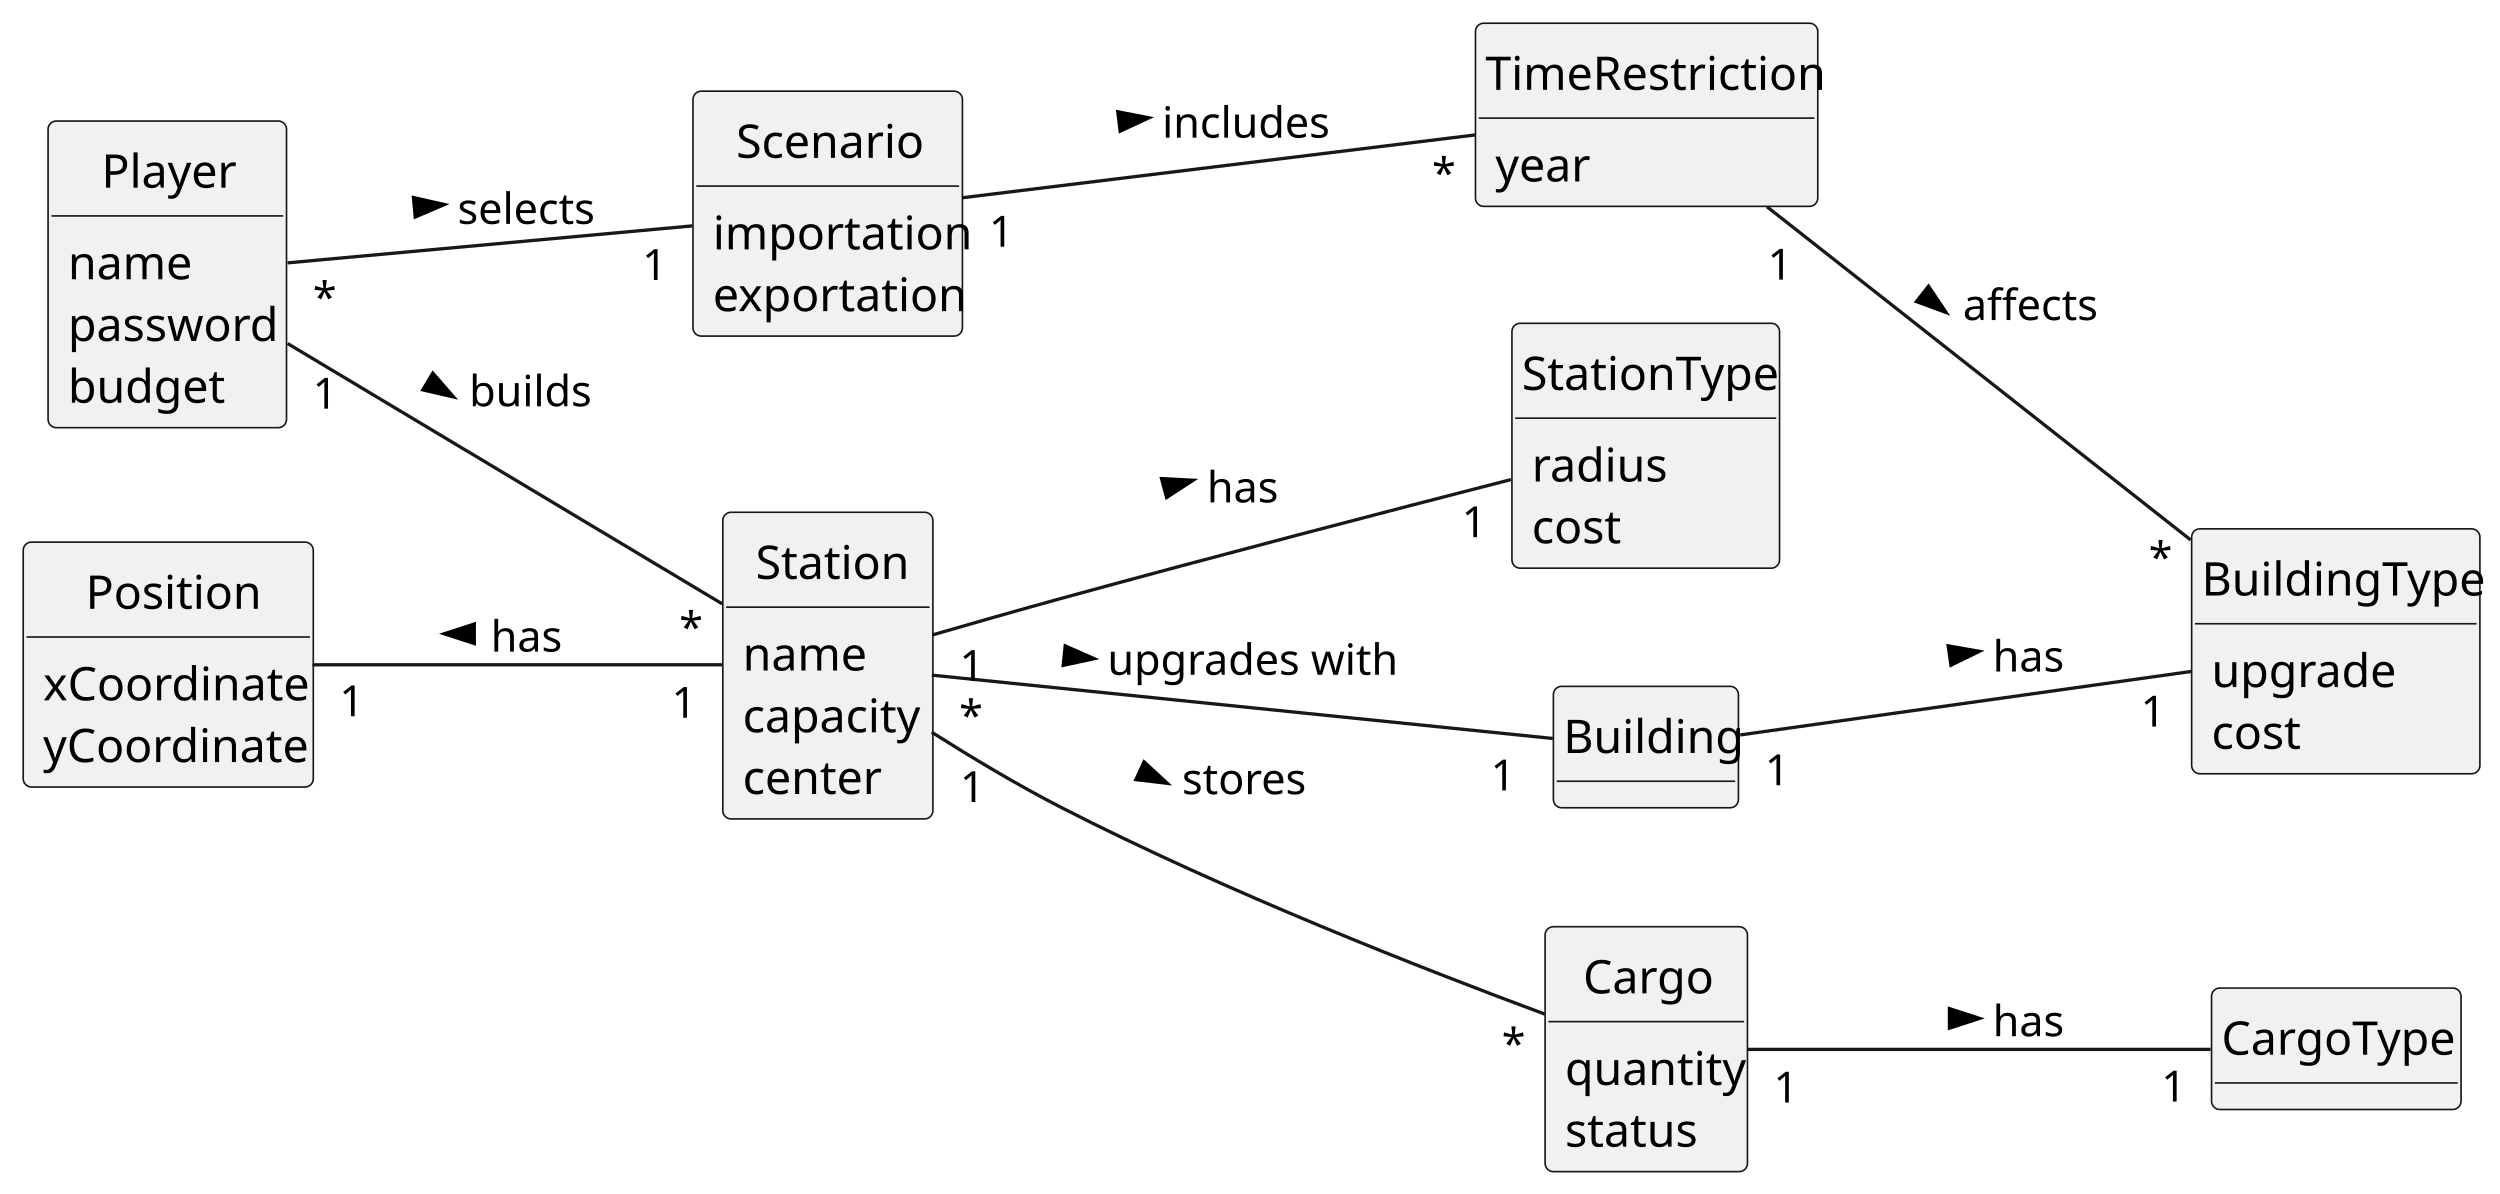
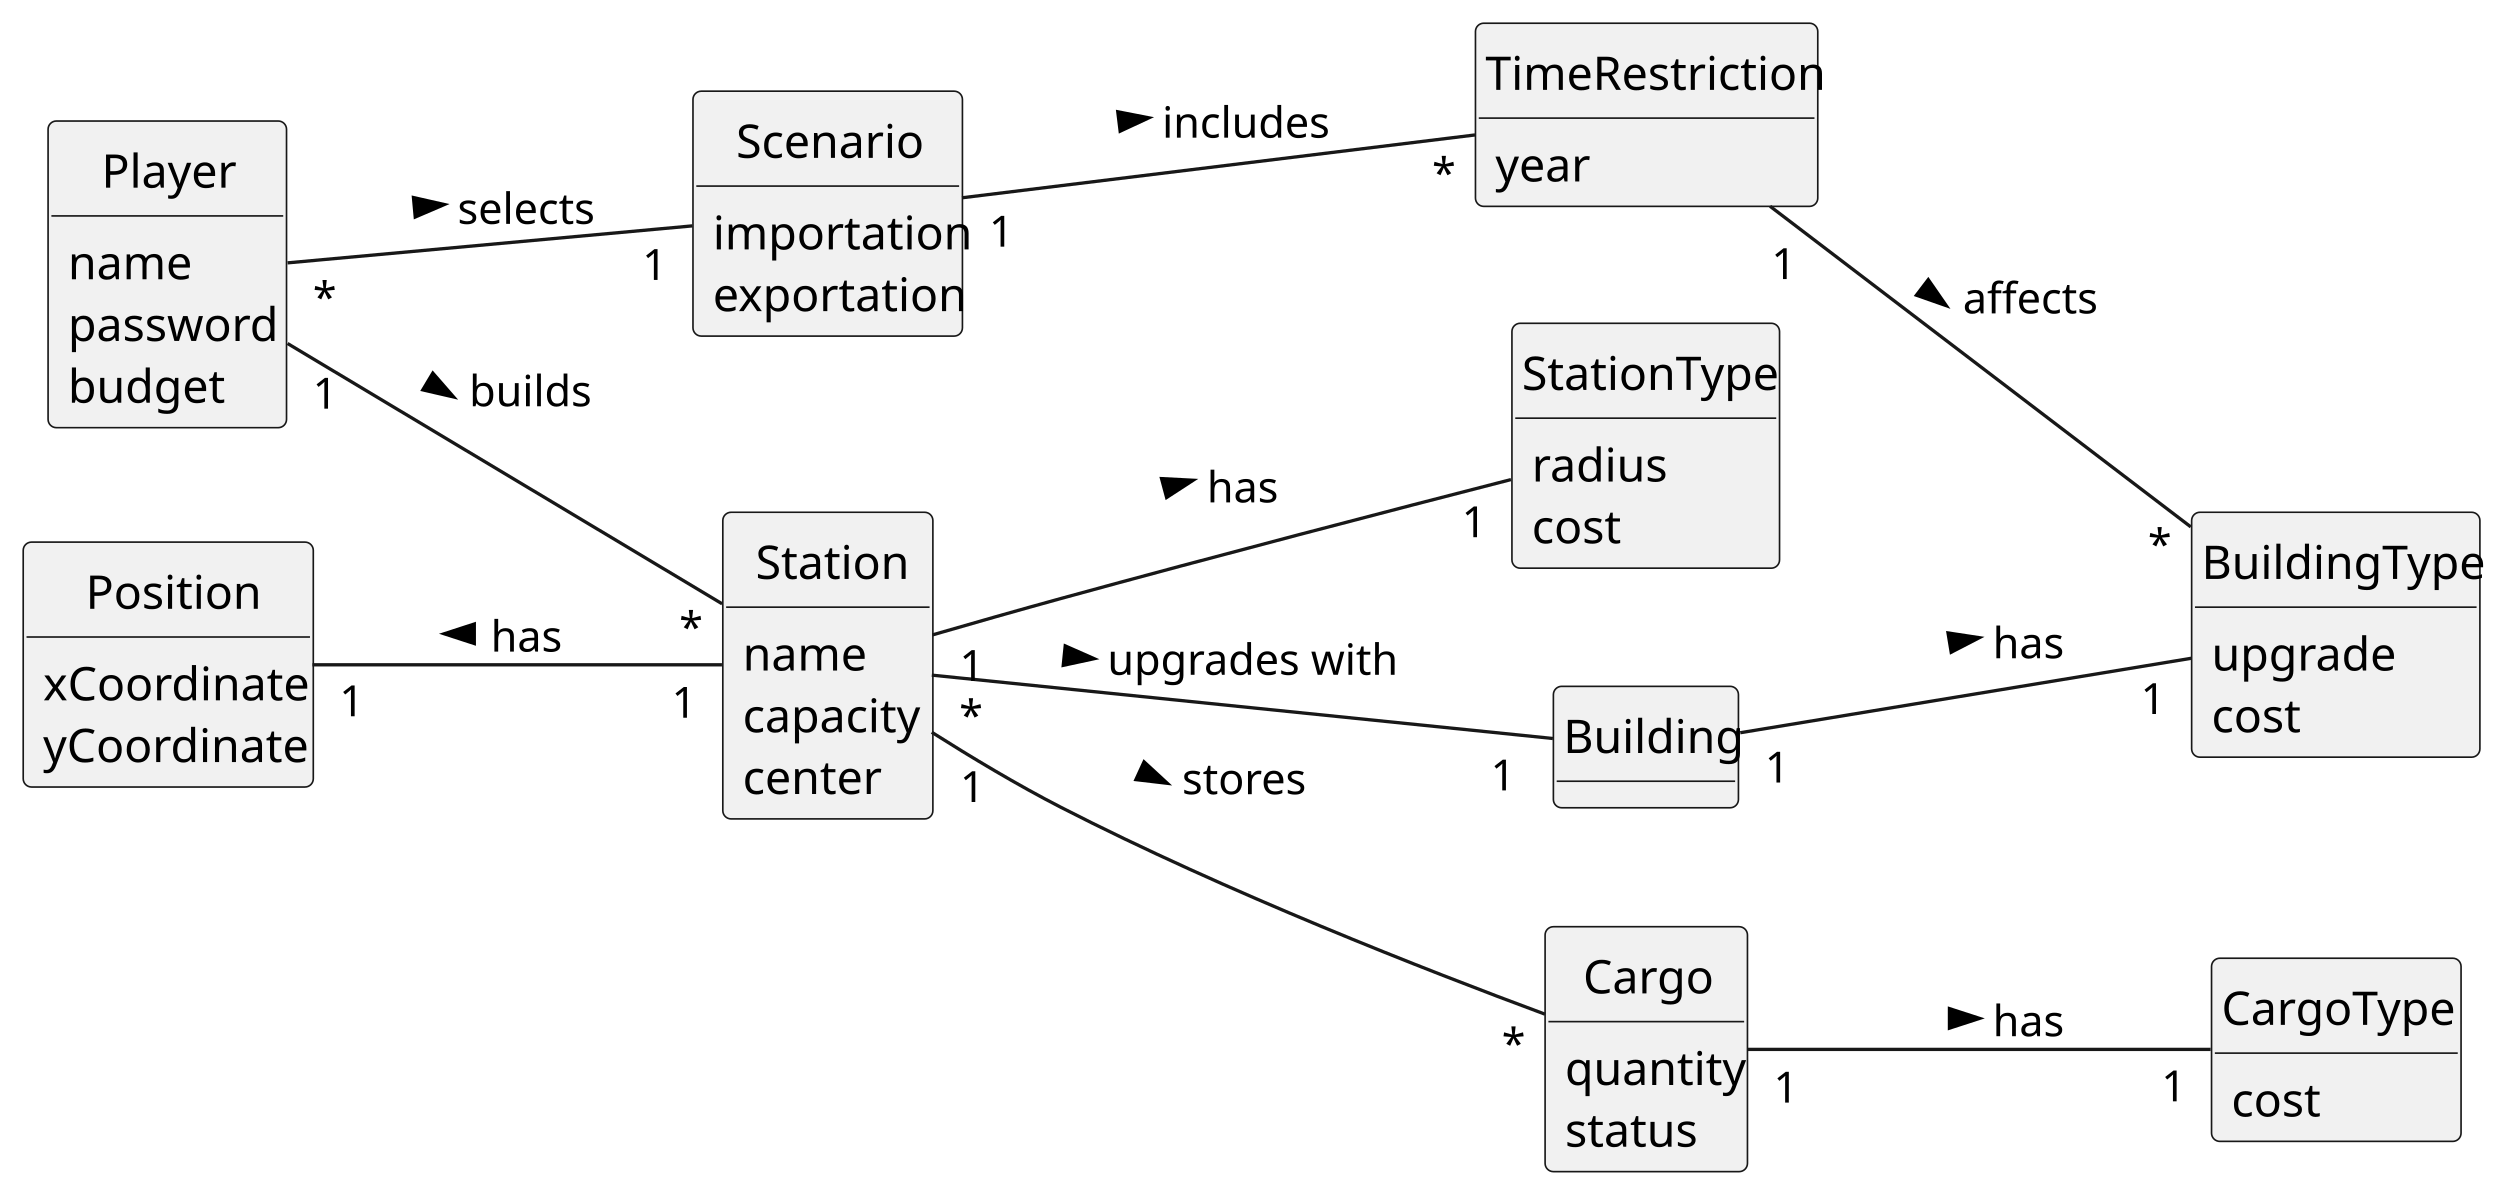
<svg xmlns="http://www.w3.org/2000/svg" contentStyleType="text/css" height="360px" preserveAspectRatio="none" style="width:754px;height:360px;background:#FFFFFF;" version="1.1" viewBox="0 0 754 360" width="754px" zoomAndPan="magnify">
  <defs />
  <g>
    <g id="elem_Player">
      <rect codeLine="12" fill="#F1F1F1" height="92.484" id="Player" rx="2.5" ry="2.5" style="stroke:#181818;stroke-width:0.5;" width="71.917" x="14.5" y="36.5" />
      <text fill="#000000" font-family="sans-serif" font-size="14" lengthAdjust="spacing" textLength="39.683" x="30.617" y="56.607">Player</text>
      <line style="stroke:#181818;stroke-width:0.5;" x1="15.5" x2="85.417" y1="65.121" y2="65.121" />
      <text fill="#000000" font-family="sans-serif" font-size="14" lengthAdjust="spacing" textLength="35.02" x="20.5" y="84.228">name</text>
      <text fill="#000000" font-family="sans-serif" font-size="14" lengthAdjust="spacing" textLength="59.917" x="20.5" y="102.85">password</text>
      <text fill="#000000" font-family="sans-serif" font-size="14" lengthAdjust="spacing" textLength="42.82" x="20.5" y="121.471">budget</text>
    </g>
    <g id="elem_Station">
      <rect codeLine="18" fill="#F1F1F1" height="92.484" id="Station" rx="2.5" ry="2.5" style="stroke:#181818;stroke-width:0.5;" width="63.358" x="218" y="154.5" />
      <text fill="#000000" font-family="sans-serif" font-size="14" lengthAdjust="spacing" textLength="43.586" x="227.886" y="174.607">Station</text>
      <line style="stroke:#181818;stroke-width:0.5;" x1="219" x2="280.358" y1="183.121" y2="183.121" />
      <text fill="#000000" font-family="sans-serif" font-size="14" lengthAdjust="spacing" textLength="35.02" x="224" y="202.228">name</text>
      <text fill="#000000" font-family="sans-serif" font-size="14" lengthAdjust="spacing" textLength="51.358" x="224" y="220.85">capacity</text>
      <text fill="#000000" font-family="sans-serif" font-size="14" lengthAdjust="spacing" textLength="38.91" x="224" y="239.471">center</text>
    </g>
    <g id="elem_StationType">
      <rect codeLine="24" fill="#F1F1F1" height="73.863" id="StationType" rx="2.5" ry="2.5" style="stroke:#181818;stroke-width:0.5;" width="80.71" x="456" y="97.5" />
      <text fill="#000000" font-family="sans-serif" font-size="14" lengthAdjust="spacing" textLength="74.71" x="459" y="117.607">StationType</text>
      <line style="stroke:#181818;stroke-width:0.5;" x1="457" x2="535.71" y1="126.121" y2="126.121" />
      <text fill="#000000" font-family="sans-serif" font-size="14" lengthAdjust="spacing" textLength="38.131" x="462" y="145.228">radius</text>
      <text fill="#000000" font-family="sans-serif" font-size="14" lengthAdjust="spacing" textLength="25.676" x="462" y="163.85">cost</text>
    </g>
    <g id="elem_Building">
      <rect codeLine="29" fill="#F1F1F1" height="36.621" id="Building" rx="2.5" ry="2.5" style="stroke:#181818;stroke-width:0.5;" width="55.813" x="468.5" y="207" />
      <text fill="#000000" font-family="sans-serif" font-size="14" lengthAdjust="spacing" textLength="49.813" x="471.5" y="227.107">Building</text>
      <line style="stroke:#181818;stroke-width:0.5;" x1="469.5" x2="523.313" y1="235.621" y2="235.621" />
    </g>
    <g id="elem_BuildingType">
-       <rect codeLine="32" fill="#F1F1F1" height="73.863" id="BuildingType" rx="2.5" ry="2.5" style="stroke:#181818;stroke-width:0.5;" width="86.938" x="661" y="159.5" />
-       <text fill="#000000" font-family="sans-serif" font-size="14" lengthAdjust="spacing" textLength="80.938" x="664" y="179.607">BuildingType</text>
-       <line style="stroke:#181818;stroke-width:0.5;" x1="662" x2="746.938" y1="188.121" y2="188.121" />
-       <text fill="#000000" font-family="sans-serif" font-size="14" lengthAdjust="spacing" textLength="51.379" x="667" y="207.228">upgrade</text>
-       <text fill="#000000" font-family="sans-serif" font-size="14" lengthAdjust="spacing" textLength="25.676" x="667" y="225.85">cost</text>
+       <rect codeLine="32" fill="#F1F1F1" height="73.863" id="BuildingType" rx="2.5" ry="2.5" style="stroke:#181818;stroke-width:0.5;" width="86.938" x="661" y="154.5" />
+       <text fill="#000000" font-family="sans-serif" font-size="14" lengthAdjust="spacing" textLength="80.938" x="664" y="174.607">BuildingType</text>
+       <line style="stroke:#181818;stroke-width:0.5;" x1="662" x2="746.938" y1="183.121" y2="183.121" />
+       <text fill="#000000" font-family="sans-serif" font-size="14" lengthAdjust="spacing" textLength="51.379" x="667" y="202.228">upgrade</text>
+       <text fill="#000000" font-family="sans-serif" font-size="14" lengthAdjust="spacing" textLength="25.676" x="667" y="220.85">cost</text>
    </g>
    <g id="elem_Scenario">
      <rect codeLine="37" fill="#F1F1F1" height="73.863" id="Scenario" rx="2.5" ry="2.5" style="stroke:#181818;stroke-width:0.5;" width="81.269" x="209" y="27.5" />
      <text fill="#000000" font-family="sans-serif" font-size="14" lengthAdjust="spacing" textLength="55.255" x="222.007" y="47.607">Scenario</text>
      <line style="stroke:#181818;stroke-width:0.5;" x1="210" x2="289.269" y1="56.121" y2="56.121" />
      <text fill="#000000" font-family="sans-serif" font-size="14" lengthAdjust="spacing" textLength="69.255" x="215" y="75.228">importation</text>
      <text fill="#000000" font-family="sans-serif" font-size="14" lengthAdjust="spacing" textLength="69.269" x="215" y="93.85">exportation</text>
    </g>
    <g id="elem_Position">
      <rect codeLine="42" fill="#F1F1F1" height="73.863" id="Position" rx="2.5" ry="2.5" style="stroke:#181818;stroke-width:0.5;" width="87.489" x="7" y="163.5" />
      <text fill="#000000" font-family="sans-serif" font-size="14" lengthAdjust="spacing" textLength="49.807" x="25.841" y="183.607">Position</text>
      <line style="stroke:#181818;stroke-width:0.5;" x1="8" x2="93.489" y1="192.121" y2="192.121" />
      <text fill="#000000" font-family="sans-serif" font-size="14" lengthAdjust="spacing" textLength="75.489" x="13" y="211.228">xCoordinate</text>
      <text fill="#000000" font-family="sans-serif" font-size="14" lengthAdjust="spacing" textLength="75.489" x="13" y="229.85">yCoordinate</text>
    </g>
    <g id="elem_Cargo">
      <rect codeLine="47" fill="#F1F1F1" height="73.863" id="Cargo" rx="2.5" ry="2.5" style="stroke:#181818;stroke-width:0.5;" width="61.034" x="466" y="279.5" />
      <text fill="#000000" font-family="sans-serif" font-size="14" lengthAdjust="spacing" textLength="38.131" x="477.452" y="299.607">Cargo</text>
      <line style="stroke:#181818;stroke-width:0.5;" x1="467" x2="526.034" y1="308.121" y2="308.121" />
      <text fill="#000000" font-family="sans-serif" font-size="14" lengthAdjust="spacing" textLength="49.034" x="472" y="327.228">quantity</text>
      <text fill="#000000" font-family="sans-serif" font-size="14" lengthAdjust="spacing" textLength="37.352" x="472" y="345.85">status</text>
    </g>
    <g id="elem_CargoType">
-       <rect codeLine="52" fill="#F1F1F1" height="36.621" id="CargoType" rx="2.5" ry="2.5" style="stroke:#181818;stroke-width:0.5;" width="75.255" x="667" y="298" />
-       <text fill="#000000" font-family="sans-serif" font-size="14" lengthAdjust="spacing" textLength="69.255" x="670" y="318.107">CargoType</text>
-       <line style="stroke:#181818;stroke-width:0.5;" x1="668" x2="741.255" y1="326.621" y2="326.621" />
+       <rect codeLine="52" fill="#F1F1F1" height="55.242" id="CargoType" rx="2.5" ry="2.5" style="stroke:#181818;stroke-width:0.5;" width="75.255" x="667" y="289" />
+       <text fill="#000000" font-family="sans-serif" font-size="14" lengthAdjust="spacing" textLength="69.255" x="670" y="309.107">CargoType</text>
+       <line style="stroke:#181818;stroke-width:0.5;" x1="668" x2="741.255" y1="317.621" y2="317.621" />
+       <text fill="#000000" font-family="sans-serif" font-size="14" lengthAdjust="spacing" textLength="25.676" x="673" y="336.728">cost</text>
    </g>
    <g id="elem_TimeRestriction">
-       <rect codeLine="55" fill="#F1F1F1" height="55.242" id="TimeRestriction" rx="2.5" ry="2.5" style="stroke:#181818;stroke-width:0.5;" width="103.241" x="445" y="7" />
+       <rect codeLine="56" fill="#F1F1F1" height="55.242" id="TimeRestriction" rx="2.5" ry="2.5" style="stroke:#181818;stroke-width:0.5;" width="103.241" x="445" y="7" />
      <text fill="#000000" font-family="sans-serif" font-size="14" lengthAdjust="spacing" textLength="97.241" x="448" y="27.107">TimeRestriction</text>
      <line style="stroke:#181818;stroke-width:0.5;" x1="446" x2="547.241" y1="35.621" y2="35.621" />
      <text fill="#000000" font-family="sans-serif" font-size="14" lengthAdjust="spacing" textLength="27.234" x="451" y="54.728">year</text>
    </g>
    <g id="link_Player_Station">
-       <path codeLine="59" d="M86.72,103.6 C124.02,125.94 182.3,160.85 217.79,182.11 " fill="none" id="Player-Station" style="stroke:#181818;stroke-width:1.0;" />
+       <path codeLine="60" d="M86.72,103.6 C124.02,125.94 182.3,160.85 217.79,182.11 " fill="none" id="Player-Station" style="stroke:#181818;stroke-width:1.0;" />
      <polygon fill="#000000" points="136.789,119.715,130.54,112.546,127.52,117.588,136.789,119.715" style="stroke:#000000;stroke-width:1.0;" />
      <text fill="#000000" font-family="sans-serif" font-size="13" lengthAdjust="spacing" textLength="33.966" x="141.5" y="122.528">builds</text>
      <text fill="#000000" font-family="sans-serif" font-size="13" lengthAdjust="spacing" textLength="7.23" x="94.322" y="123.252">1</text>
      <text fill="#000000" font-family="sans-serif" font-size="13" lengthAdjust="spacing" textLength="5.059" x="204.844" y="193.829">*</text>
    </g>
    <g id="link_Player_Scenario">
-       <path codeLine="60" d="M86.72,79.28 C121.03,76.15 173.1,71.39 208.85,68.12 " fill="none" id="Player-Scenario" style="stroke:#181818;stroke-width:1.0;" />
+       <path codeLine="61" d="M86.72,79.28 C121.03,76.15 173.1,71.39 208.85,68.12 " fill="none" id="Player-Scenario" style="stroke:#181818;stroke-width:1.0;" />
      <polygon fill="#000000" points="133.979,61.691,124.704,59.587,125.239,65.44,133.979,61.691" style="stroke:#000000;stroke-width:1.0;" />
      <text fill="#000000" font-family="sans-serif" font-size="13" lengthAdjust="spacing" textLength="40.46" x="138" y="67.528">selects</text>
      <text fill="#000000" font-family="sans-serif" font-size="13" lengthAdjust="spacing" textLength="5.059" x="94.357" y="94.329">*</text>
      <text fill="#000000" font-family="sans-serif" font-size="13" lengthAdjust="spacing" textLength="7.23" x="193.706" y="84.422">1</text>
    </g>
    <g id="link_Station_Building">
-       <path codeLine="61" d="M281.03,203.62 C329.27,208.54 422.32,218.03 468.35,222.73 " fill="none" id="Station-Building" style="stroke:#181818;stroke-width:1.0;" />
+       <path codeLine="62" d="M281.03,203.62 C329.27,208.54 422.32,218.03 468.35,222.73 " fill="none" id="Station-Building" style="stroke:#181818;stroke-width:1.0;" />
      <polygon fill="#000000" points="329.974,198.653,321.274,194.811,320.678,200.659,329.974,198.653" style="stroke:#000000;stroke-width:1.0;" />
      <text fill="#000000" font-family="sans-serif" font-size="13" lengthAdjust="spacing" textLength="80.939" x="334" y="203.528">upgrades with</text>
      <text fill="#000000" font-family="sans-serif" font-size="13" lengthAdjust="spacing" textLength="5.059" x="289.288" y="220.457">*</text>
      <text fill="#000000" font-family="sans-serif" font-size="13" lengthAdjust="spacing" textLength="7.23" x="449.579" y="238.388">1</text>
    </g>
    <g id="link_Station_StationType">
-       <path codeLine="62" d="M281.25,191.48 C293.31,187.99 307.29,183.99 320,180.5 C366.47,167.73 420.08,153.79 455.7,144.64 " fill="none" id="Station-StationType" style="stroke:#181818;stroke-width:1.0;" />
+       <path codeLine="63" d="M281.25,191.48 C293.31,187.99 307.29,183.99 320,180.5 C366.47,167.73 420.08,153.79 455.7,144.64 " fill="none" id="Station-StationType" style="stroke:#181818;stroke-width:1.0;" />
      <polygon fill="#000000" points="359.829,144.849,350.331,144.356,351.855,150.033,359.829,144.849" style="stroke:#000000;stroke-width:1.0;" />
      <text fill="#000000" font-family="sans-serif" font-size="13" lengthAdjust="spacing" textLength="20.96" x="364" y="151.528">has</text>
      <text fill="#000000" font-family="sans-serif" font-size="13" lengthAdjust="spacing" textLength="7.23" x="289.387" y="205.366">1</text>
      <text fill="#000000" font-family="sans-serif" font-size="13" lengthAdjust="spacing" textLength="7.23" x="440.855" y="162.027">1</text>
    </g>
    <g id="link_Building_BuildingType">
-       <path codeLine="63" d="M524.86,221.65 C559.66,216.75 620.14,208.23 660.98,202.49 " fill="none" id="Building-BuildingType" style="stroke:#181818;stroke-width:1.0;" />
-       <polygon fill="#000000" points="596.951,196.449,587.585,194.799,588.404,200.62,596.951,196.449" style="stroke:#000000;stroke-width:1.0;" />
-       <text fill="#000000" font-family="sans-serif" font-size="13" lengthAdjust="spacing" textLength="20.96" x="601" y="202.528">has</text>
-       <text fill="#000000" font-family="sans-serif" font-size="13" lengthAdjust="spacing" textLength="7.23" x="532.276" y="236.831">1</text>
-       <text fill="#000000" font-family="sans-serif" font-size="13" lengthAdjust="spacing" textLength="7.23" x="645.631" y="219.137">1</text>
+       <path codeLine="64" d="M524.86,220.99 C559.66,215.24 620.14,205.26 660.98,198.52 " fill="none" id="Building-BuildingType" style="stroke:#181818;stroke-width:1.0;" />
+       <polygon fill="#000000" points="596.933,192.331,587.53,190.905,588.488,196.704,596.933,192.331" style="stroke:#000000;stroke-width:1.0;" />
+       <text fill="#000000" font-family="sans-serif" font-size="13" lengthAdjust="spacing" textLength="20.96" x="601" y="198.528">has</text>
+       <text fill="#000000" font-family="sans-serif" font-size="13" lengthAdjust="spacing" textLength="7.23" x="532.276" y="236.018">1</text>
+       <text fill="#000000" font-family="sans-serif" font-size="13" lengthAdjust="spacing" textLength="7.23" x="645.631" y="215.351">1</text>
    </g>
    <g id="link_Position_Station">
-       <path codeLine="64" d="M94.25,200.5 C131.48,200.5 184.55,200.5 217.74,200.5 " fill="none" id="Position-Station" style="stroke:#181818;stroke-width:1.0;" />
+       <path codeLine="65" d="M94.25,200.5 C131.48,200.5 184.55,200.5 217.74,200.5 " fill="none" id="Position-Station" style="stroke:#181818;stroke-width:1.0;" />
      <polygon fill="#000000" points="134,191.145,143.045,194.084,143.045,188.207,134,191.145" style="stroke:#000000;stroke-width:1.0;" />
      <text fill="#000000" font-family="sans-serif" font-size="13" lengthAdjust="spacing" textLength="20.96" x="148" y="196.528">has</text>
      <text fill="#000000" font-family="sans-serif" font-size="13" lengthAdjust="spacing" textLength="7.23" x="102.349" y="216.026">1</text>
      <text fill="#000000" font-family="sans-serif" font-size="13" lengthAdjust="spacing" textLength="7.23" x="202.571" y="216.472">1</text>
    </g>
    <g id="link_Station_Cargo">
-       <path codeLine="65" d="M281.02,220.85 C292.94,228.4 306.87,236.76 320,243.5 C369.76,269.04 430.57,292.76 465.97,305.88 " fill="none" id="Station-Cargo" style="stroke:#181818;stroke-width:1.0;" />
+       <path codeLine="66" d="M281.02,220.85 C292.94,228.4 306.87,236.76 320,243.5 C369.76,269.04 430.57,292.76 465.97,305.88 " fill="none" id="Station-Cargo" style="stroke:#181818;stroke-width:1.0;" />
      <polygon fill="#000000" points="352.043,236.234,345.052,229.786,342.597,235.126,352.043,236.234" style="stroke:#000000;stroke-width:1.0;" />
      <text fill="#000000" font-family="sans-serif" font-size="13" lengthAdjust="spacing" textLength="35.401" x="356.5" y="239.528">stores</text>
      <text fill="#000000" font-family="sans-serif" font-size="13" lengthAdjust="spacing" textLength="7.23" x="289.541" y="241.887">1</text>
      <text fill="#000000" font-family="sans-serif" font-size="13" lengthAdjust="spacing" textLength="5.059" x="452.922" y="319.444">*</text>
    </g>
    <g id="link_Cargo_CargoType">
-       <path codeLine="66" d="M527.01,316.5 C563.84,316.5 626.81,316.5 666.73,316.5 " fill="none" id="Cargo-CargoType" style="stroke:#181818;stroke-width:1.0;" />
+       <path codeLine="67" d="M527.01,316.5 C563.84,316.5 626.81,316.5 666.73,316.5 " fill="none" id="Cargo-CargoType" style="stroke:#181818;stroke-width:1.0;" />
      <polygon fill="#000000" points="597,307.146,587.955,304.207,587.955,310.084,597,307.146" style="stroke:#000000;stroke-width:1.0;" />
      <text fill="#000000" font-family="sans-serif" font-size="13" lengthAdjust="spacing" textLength="20.96" x="601" y="312.528">has</text>
      <text fill="#000000" font-family="sans-serif" font-size="13" lengthAdjust="spacing" textLength="7.23" x="534.898" y="332.543">1</text>
-       <text fill="#000000" font-family="sans-serif" font-size="13" lengthAdjust="spacing" textLength="7.23" x="651.861" y="332.212">1</text>
+       <text fill="#000000" font-family="sans-serif" font-size="13" lengthAdjust="spacing" textLength="7.23" x="651.861" y="332.153">1</text>
    </g>
    <g id="link_Scenario_TimeRestriction">
-       <path codeLine="67" d="M290.14,59.65 C332.25,54.49 398.98,46.32 444.87,40.7 " fill="none" id="Scenario-TimeRestriction" style="stroke:#181818;stroke-width:1.0;" />
+       <path codeLine="68" d="M290.14,59.65 C332.25,54.49 398.98,46.32 444.87,40.7 " fill="none" id="Scenario-TimeRestriction" style="stroke:#181818;stroke-width:1.0;" />
      <polygon fill="#000000" points="346.463,35.538,337.128,33.72,337.842,39.554,346.463,35.538" style="stroke:#000000;stroke-width:1.0;" />
      <text fill="#000000" font-family="sans-serif" font-size="13" lengthAdjust="spacing" textLength="47.696" x="350.5" y="41.528">includes</text>
      <text fill="#000000" font-family="sans-serif" font-size="13" lengthAdjust="spacing" textLength="7.23" x="298.275" y="74.391">1</text>
      <text fill="#000000" font-family="sans-serif" font-size="13" lengthAdjust="spacing" textLength="5.059" x="431.906" y="56.891">*</text>
    </g>
    <g id="link_TimeRestriction_BuildingType">
-       <path codeLine="68" d="M532.91,62.35 C568.34,90.21 622.88,133.1 660.71,162.85 " fill="none" id="TimeRestriction-BuildingType" style="stroke:#181818;stroke-width:1.0;" />
-       <polygon fill="#000000" points="586.93,94.236,581.637,86.335,578.004,90.955,586.93,94.236" style="stroke:#000000;stroke-width:1.0;" />
-       <text fill="#000000" font-family="sans-serif" font-size="13" lengthAdjust="spacing" textLength="38.295" x="592" y="96.528">affects</text>
-       <text fill="#000000" font-family="sans-serif" font-size="13" lengthAdjust="spacing" textLength="7.23" x="533.108" y="84.335">1</text>
-       <text fill="#000000" font-family="sans-serif" font-size="13" lengthAdjust="spacing" textLength="5.059" x="648.053" y="172.748">*</text>
+       <path codeLine="69" d="M533.85,62.21 C569.31,89.23 623.24,130.33 660.74,158.91 " fill="none" id="TimeRestriction-BuildingType" style="stroke:#181818;stroke-width:1.0;" />
+       <polygon fill="#000000" points="586.977,92.176,581.564,84.356,578.001,89.031,586.977,92.176" style="stroke:#000000;stroke-width:1.0;" />
+       <text fill="#000000" font-family="sans-serif" font-size="13" lengthAdjust="spacing" textLength="38.295" x="592" y="94.528">affects</text>
+       <text fill="#000000" font-family="sans-serif" font-size="13" lengthAdjust="spacing" textLength="7.23" x="534.254" y="84.165">1</text>
+       <text fill="#000000" font-family="sans-serif" font-size="13" lengthAdjust="spacing" textLength="5.059" x="647.799" y="168.835">*</text>
    </g>
  </g>
</svg>
